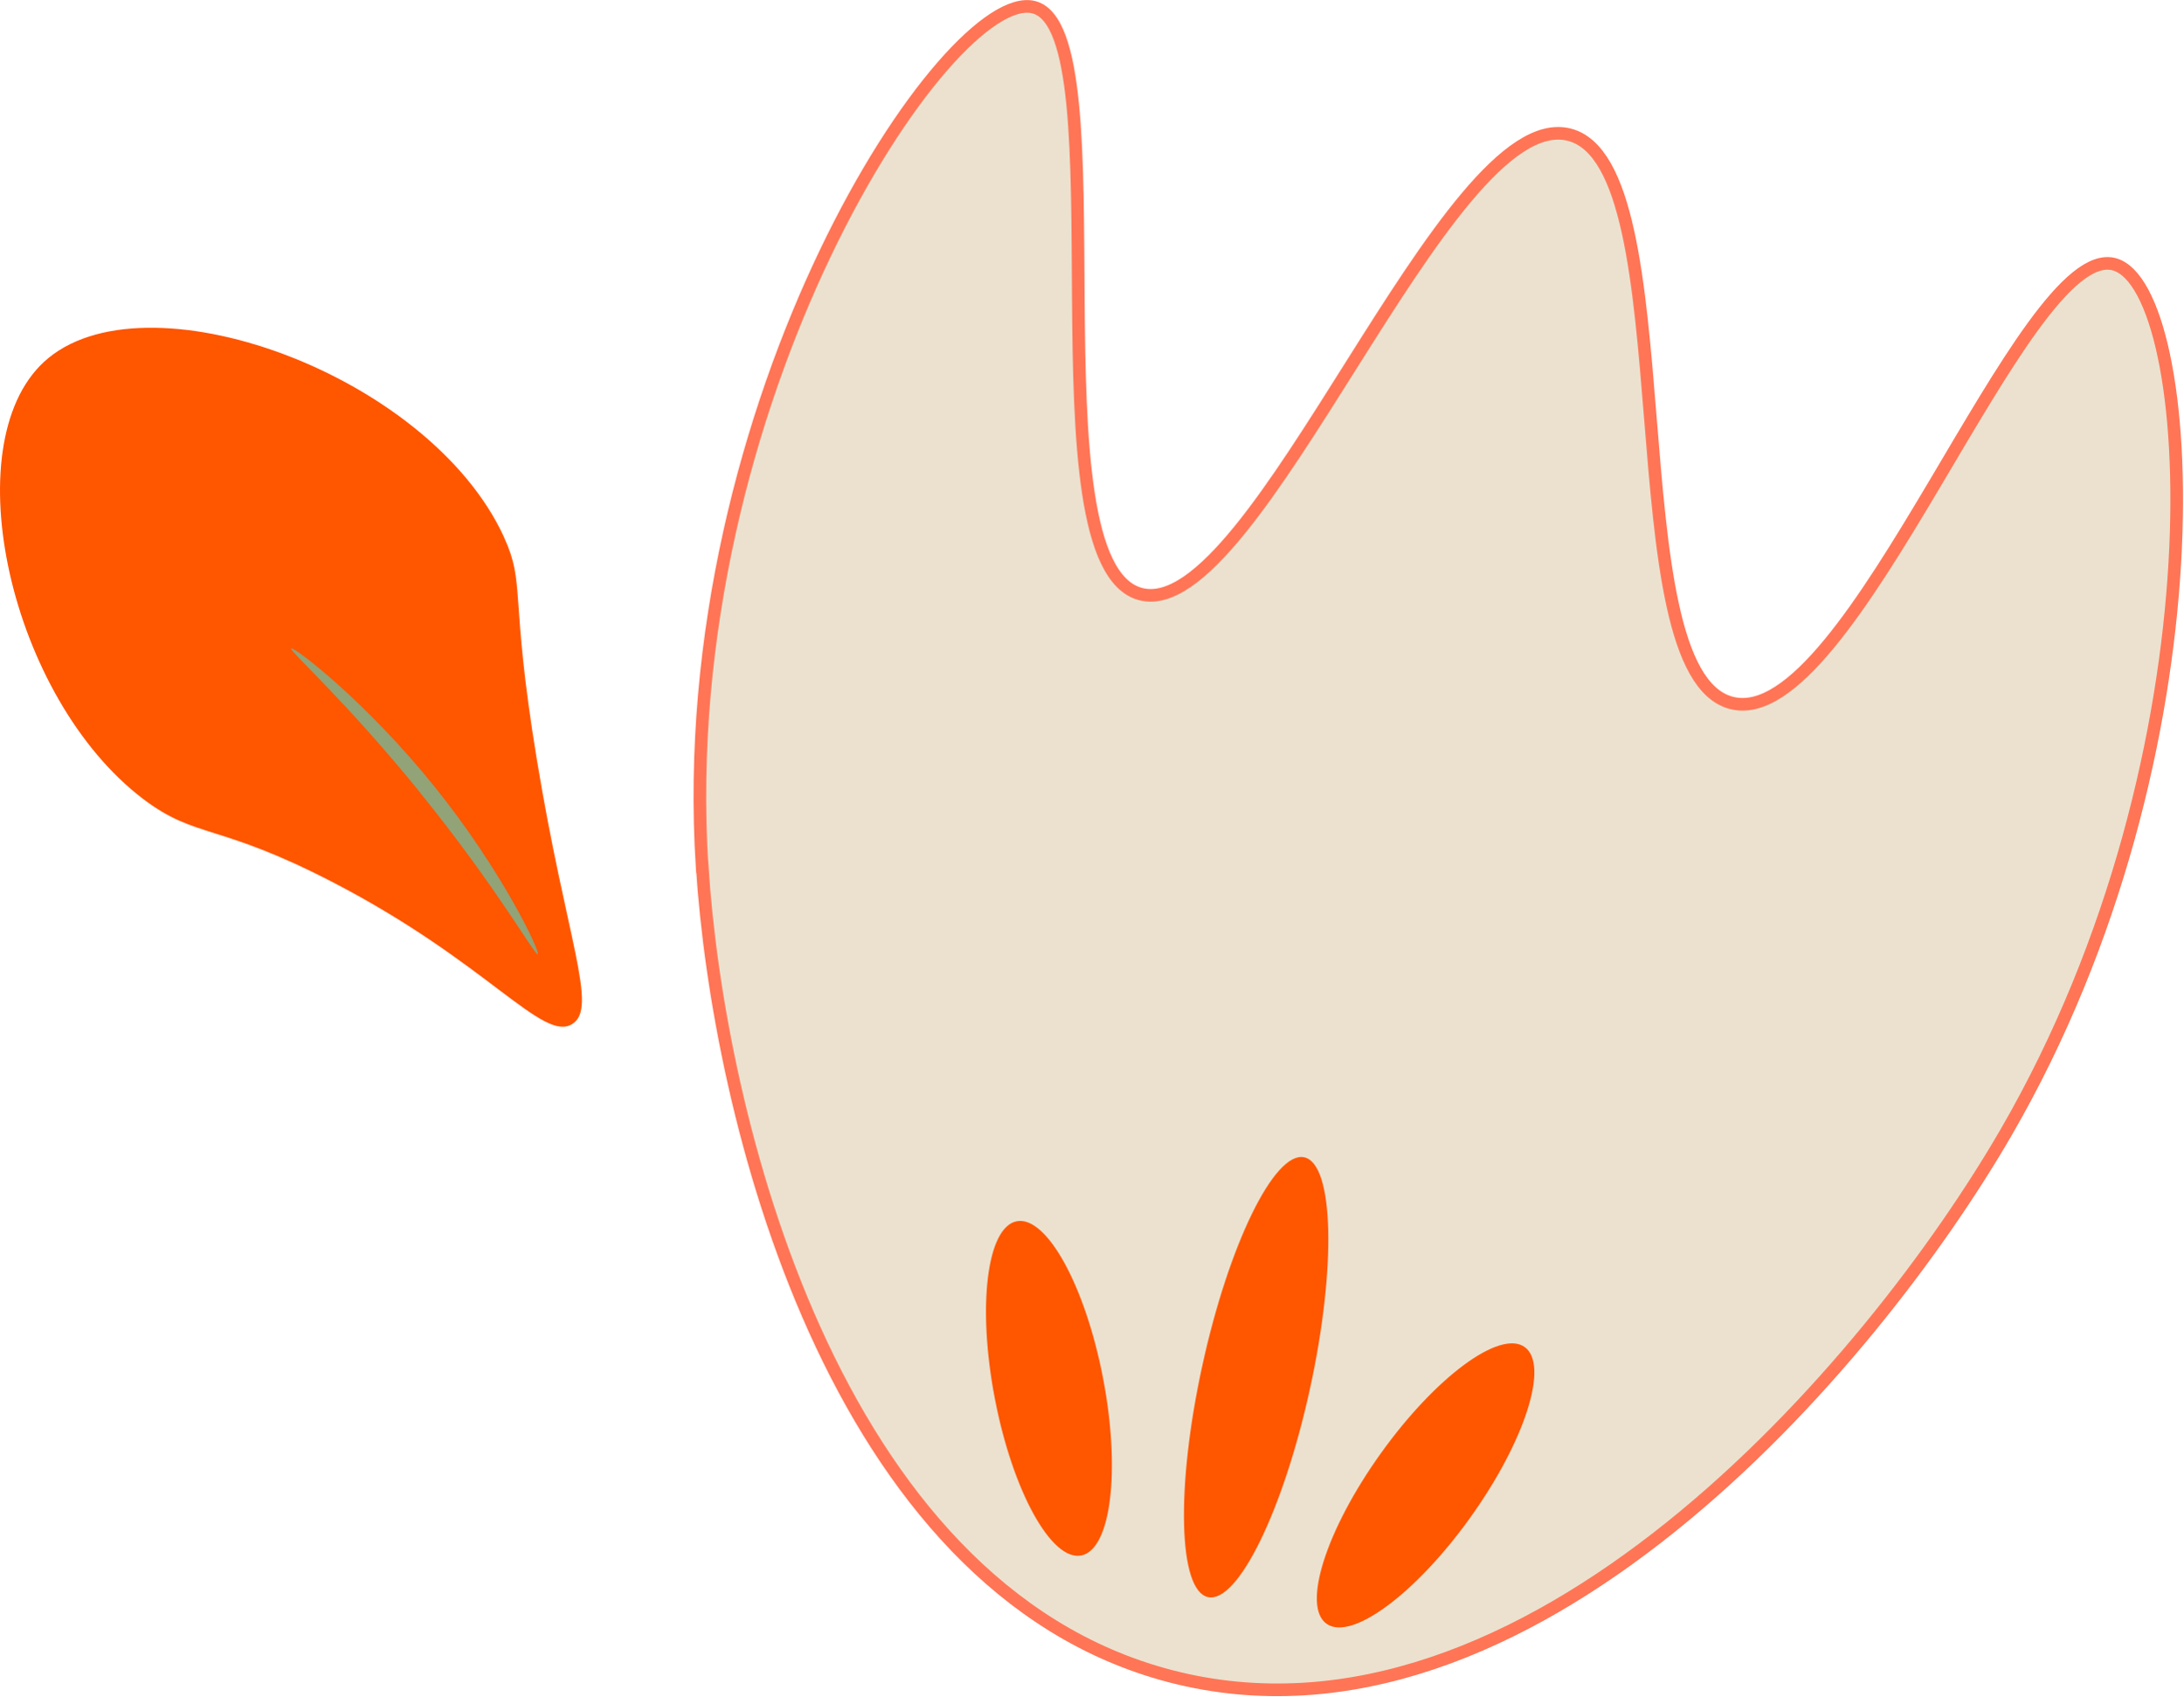
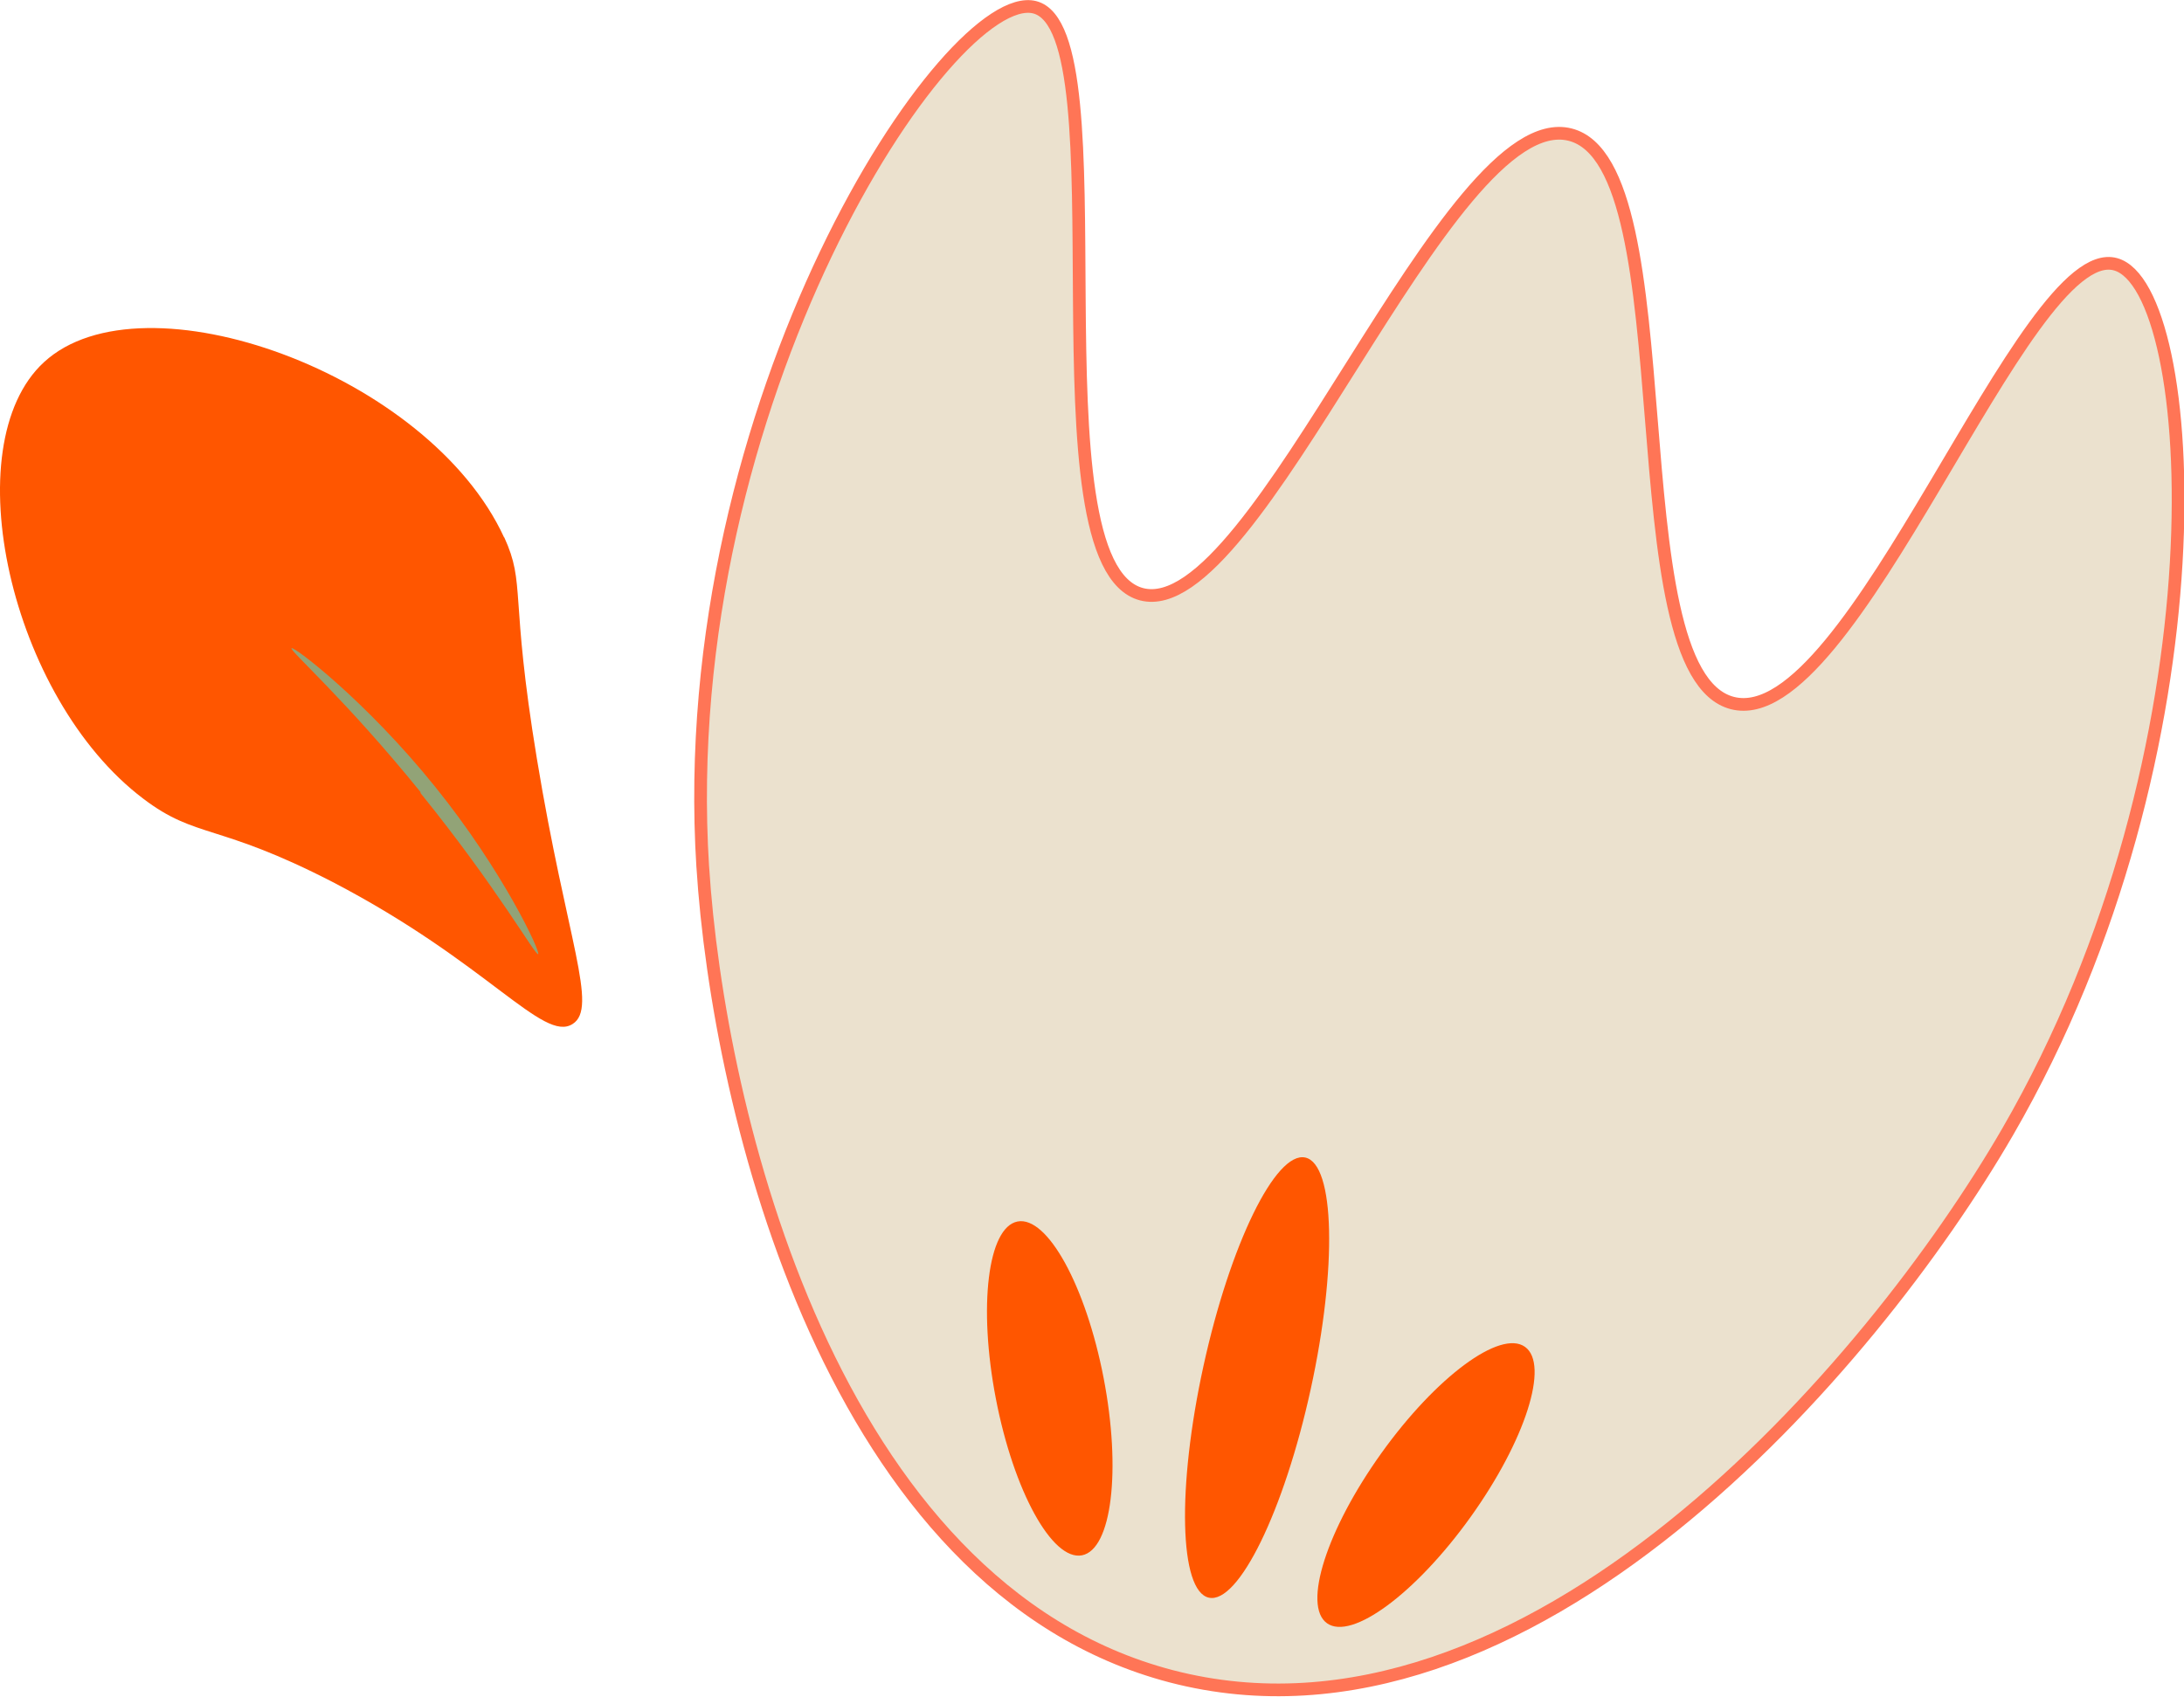
- <svg xmlns="http://www.w3.org/2000/svg" viewBox="0 0 148.7 115.52">
-   <path d="M34.33 36.59c1.48 3.23.38 3.83 2.22 15.05 2.03 12.37 4.2 16.97 2.44 18.09-2.02 1.3-5.76-4.18-16.33-9.65-7.84-4.06-9.29-2.93-12.9-5.66-9.09-6.9-12.9-24.1-6.77-29.77 6.73-6.22 26.22.77 31.34 11.93Z" fill="#ff5600" />
-   <path d="M28.62 53.99c5.24 6.47 7.83 11.12 8.01 11 .2-.12-2.39-5.64-7.01-11.39-4.69-5.84-9.63-9.61-9.79-9.44-.15.15 3.69 3.53 8.79 9.82Z" fill="#92a377" />
-   <path d="M47.83 59.03c1.06 16.64 8.76 49.09 31.88 55.12 24.3 6.34 47.75-21.16 56.95-37.06 15.1-26.08 13.04-57.51 7.36-59.09-6.22-1.72-17.91 31.97-26.08 29.87-8.08-2.07-2.96-36.66-11.06-38.7C98.47 7.04 85.59 42.5 77.7 40.46c-7.82-2.03-1.09-38.4-7.29-39.97C64.64-.97 45.8 27.23 47.82 59.03Z" fill="#ebe1ce" stroke="#ff7556" stroke-miterlimit="10" stroke-width=".86" />
-   <ellipse cx="71.45" cy="94.55" rx="3.75" ry="11.59" transform="rotate(-10.92 71.462 94.564)" fill="#ff5600" />
-   <ellipse cx="97.1" cy="101.17" rx="11.59" ry="3.75" transform="rotate(-54.38 97.091 101.162)" fill="#ff5600" />
-   <ellipse cx="85.57" cy="93.8" rx="15.33" ry="3.75" transform="rotate(-77.65 85.56 93.802)" fill="#ff5600" />
+ <svg xmlns="http://www.w3.org/2000/svg" viewBox="0 0 48.17 37.42">
+   <path d="M11.12 11.85c.48 1.05.12 1.24.72 4.88.66 4.01 1.36 5.5.79 5.86-.65.42-1.87-1.35-5.29-3.13-2.54-1.31-3.01-.95-4.18-1.84C.22 15.4-1.02 9.82.97 7.99c2.18-2.01 8.49.25 10.15 3.87Z" fill="#ff5600" />
+   <path d="M9.27 17.49c1.7 2.1 2.54 3.6 2.6 3.56.06-.04-.77-1.83-2.27-3.69-1.52-1.89-3.12-3.11-3.17-3.06-.05.05 1.2 1.14 2.85 3.18Z" fill="#92a377" />
+   <path d="M15.5 19.12c.34 5.39 2.84 15.9 10.33 17.86 7.87 2.05 15.47-6.86 18.45-12.01 4.89-8.45 4.23-18.63 2.38-19.14-2.01-.56-5.8 10.36-8.45 9.68-2.62-.67-.96-11.88-3.58-12.54-2.72-.69-6.9 10.8-9.45 10.14-2.53-.66-.35-12.44-2.36-12.95-1.87-.47-7.97 8.66-7.32 18.97Z" fill="#ebe1ce" stroke="#ff7556" stroke-miterlimit="10" stroke-width=".28" />
+   <ellipse cx="23.15" cy="30.63" rx="1.21" ry="3.75" transform="rotate(-10.92 23.151 30.613)" fill="#ff5600" />
+   <ellipse cx="31.46" cy="32.77" rx="3.75" ry="1.21" transform="rotate(-54.38 31.448 32.774)" fill="#ff5600" />
+   <ellipse cx="27.72" cy="30.39" rx="4.97" ry="1.21" transform="rotate(-77.65 27.724 30.387)" fill="#ff5600" />
</svg>
